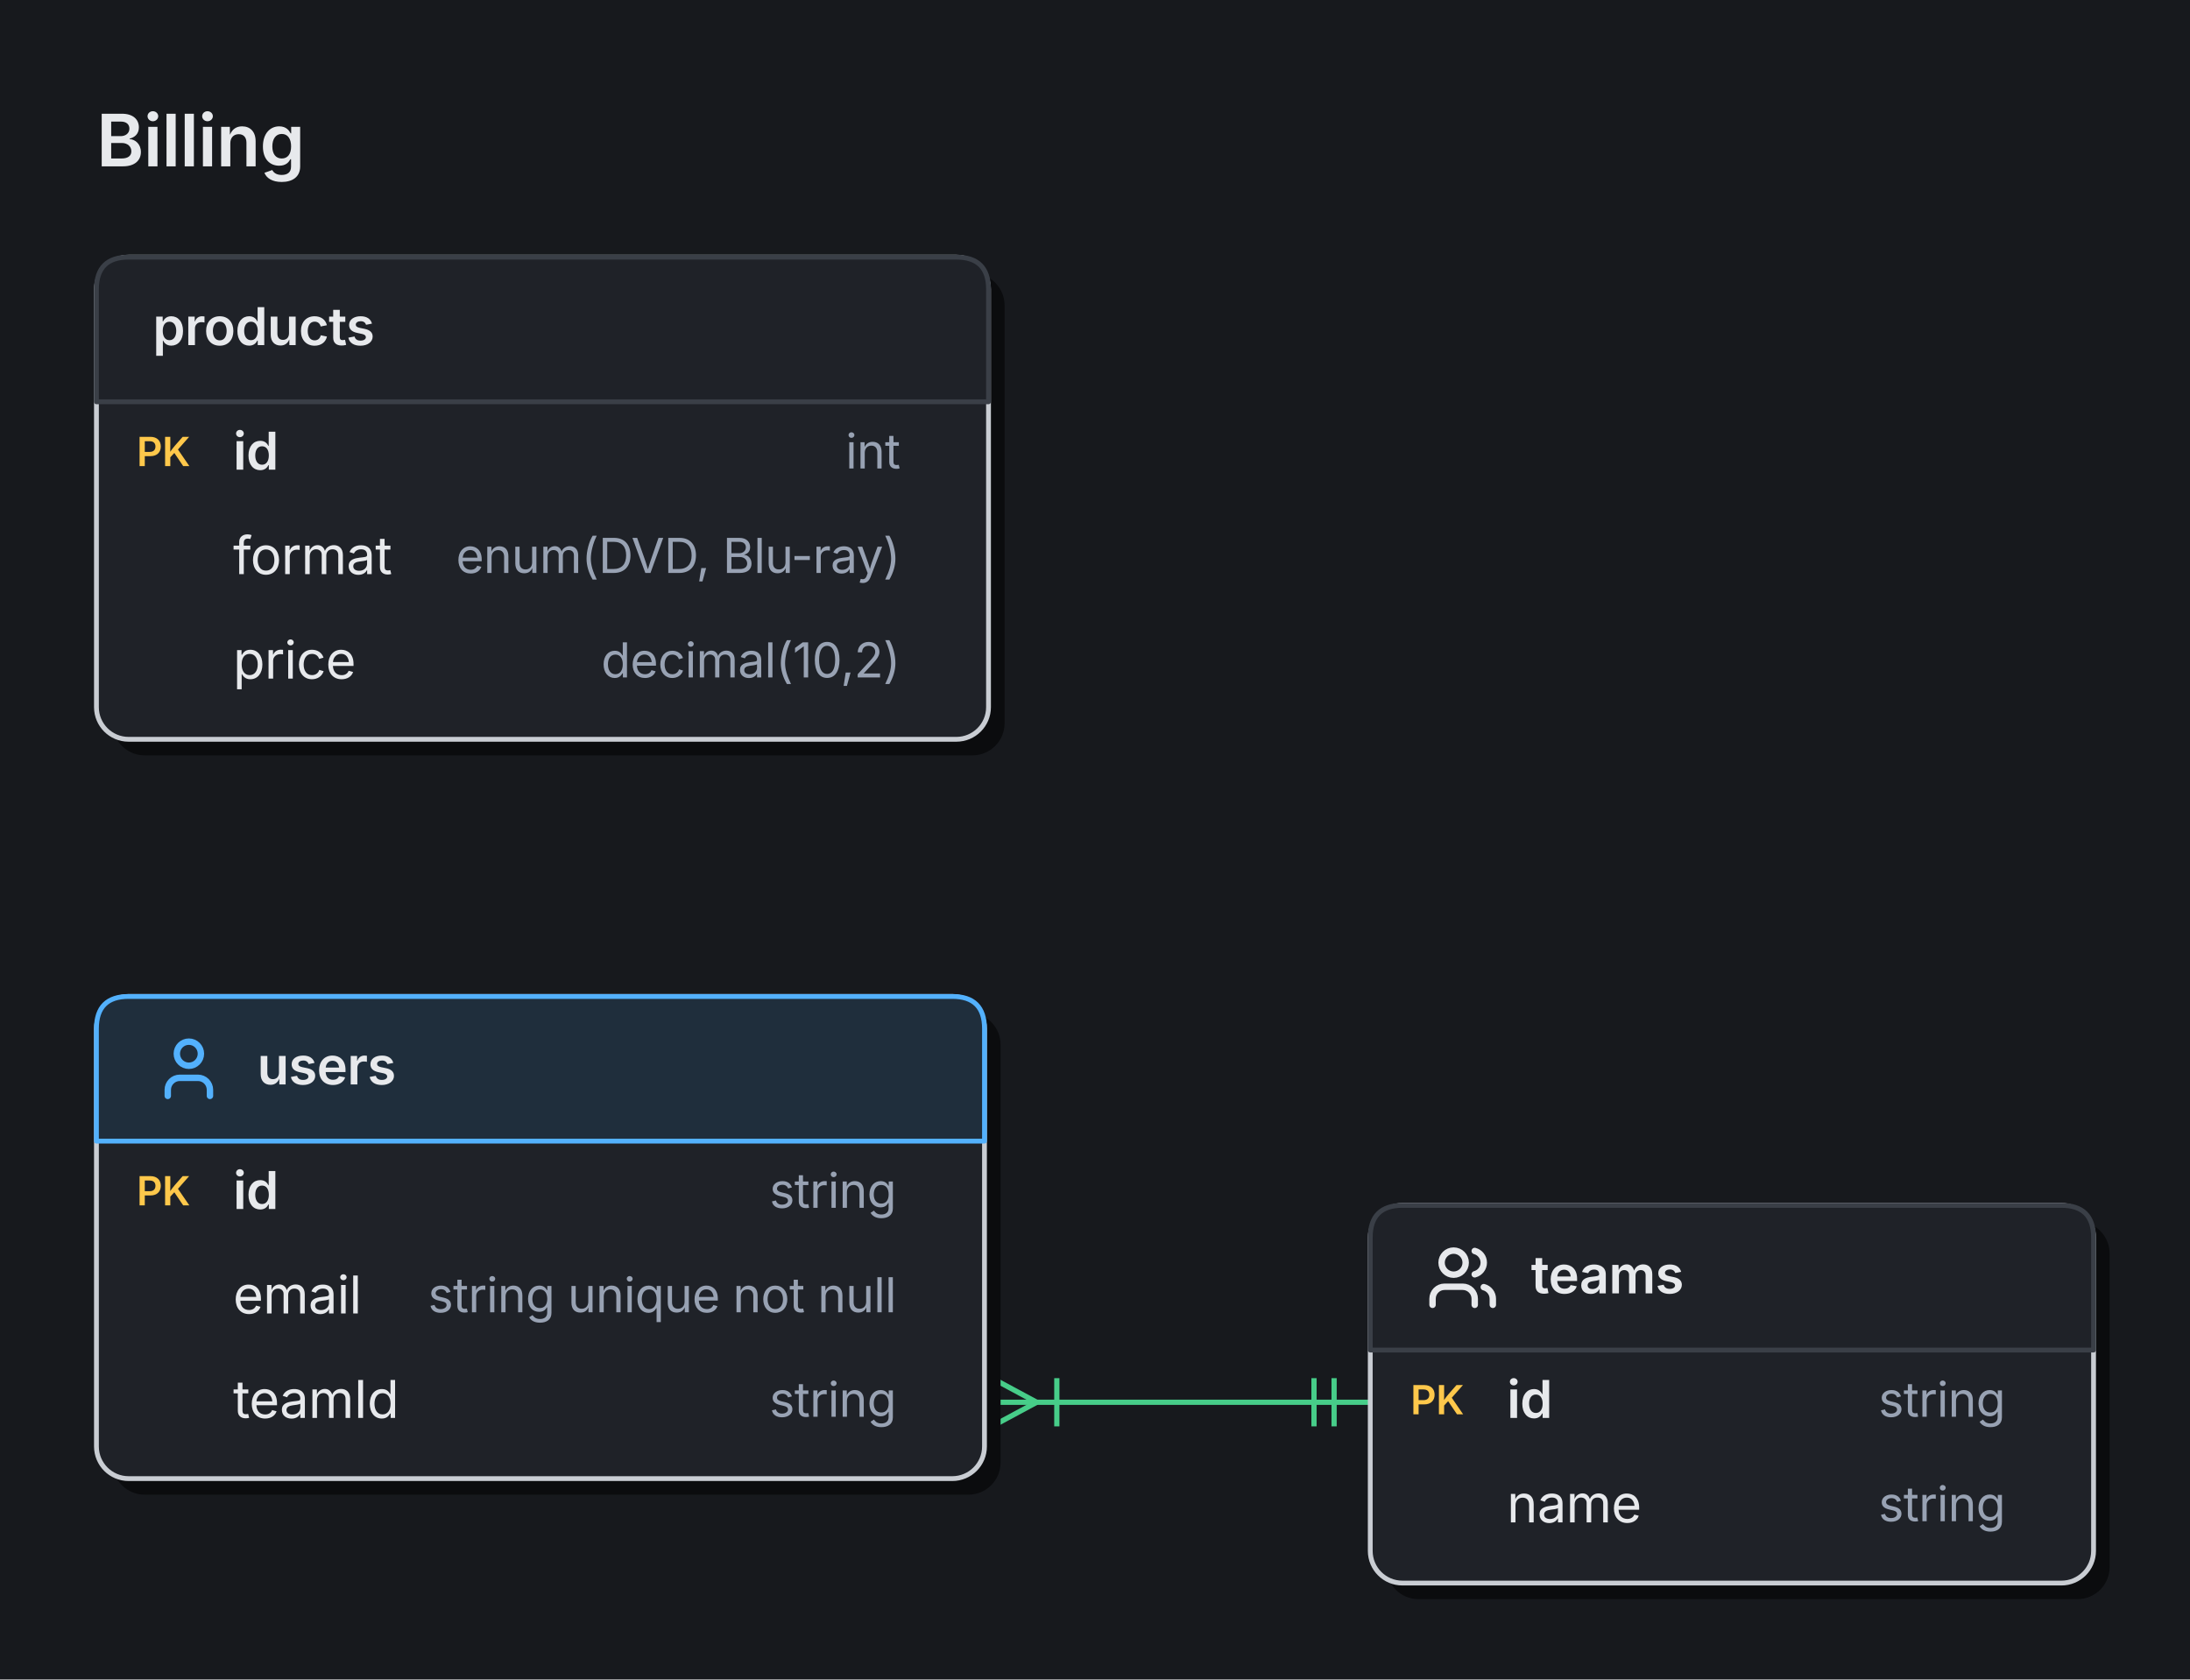
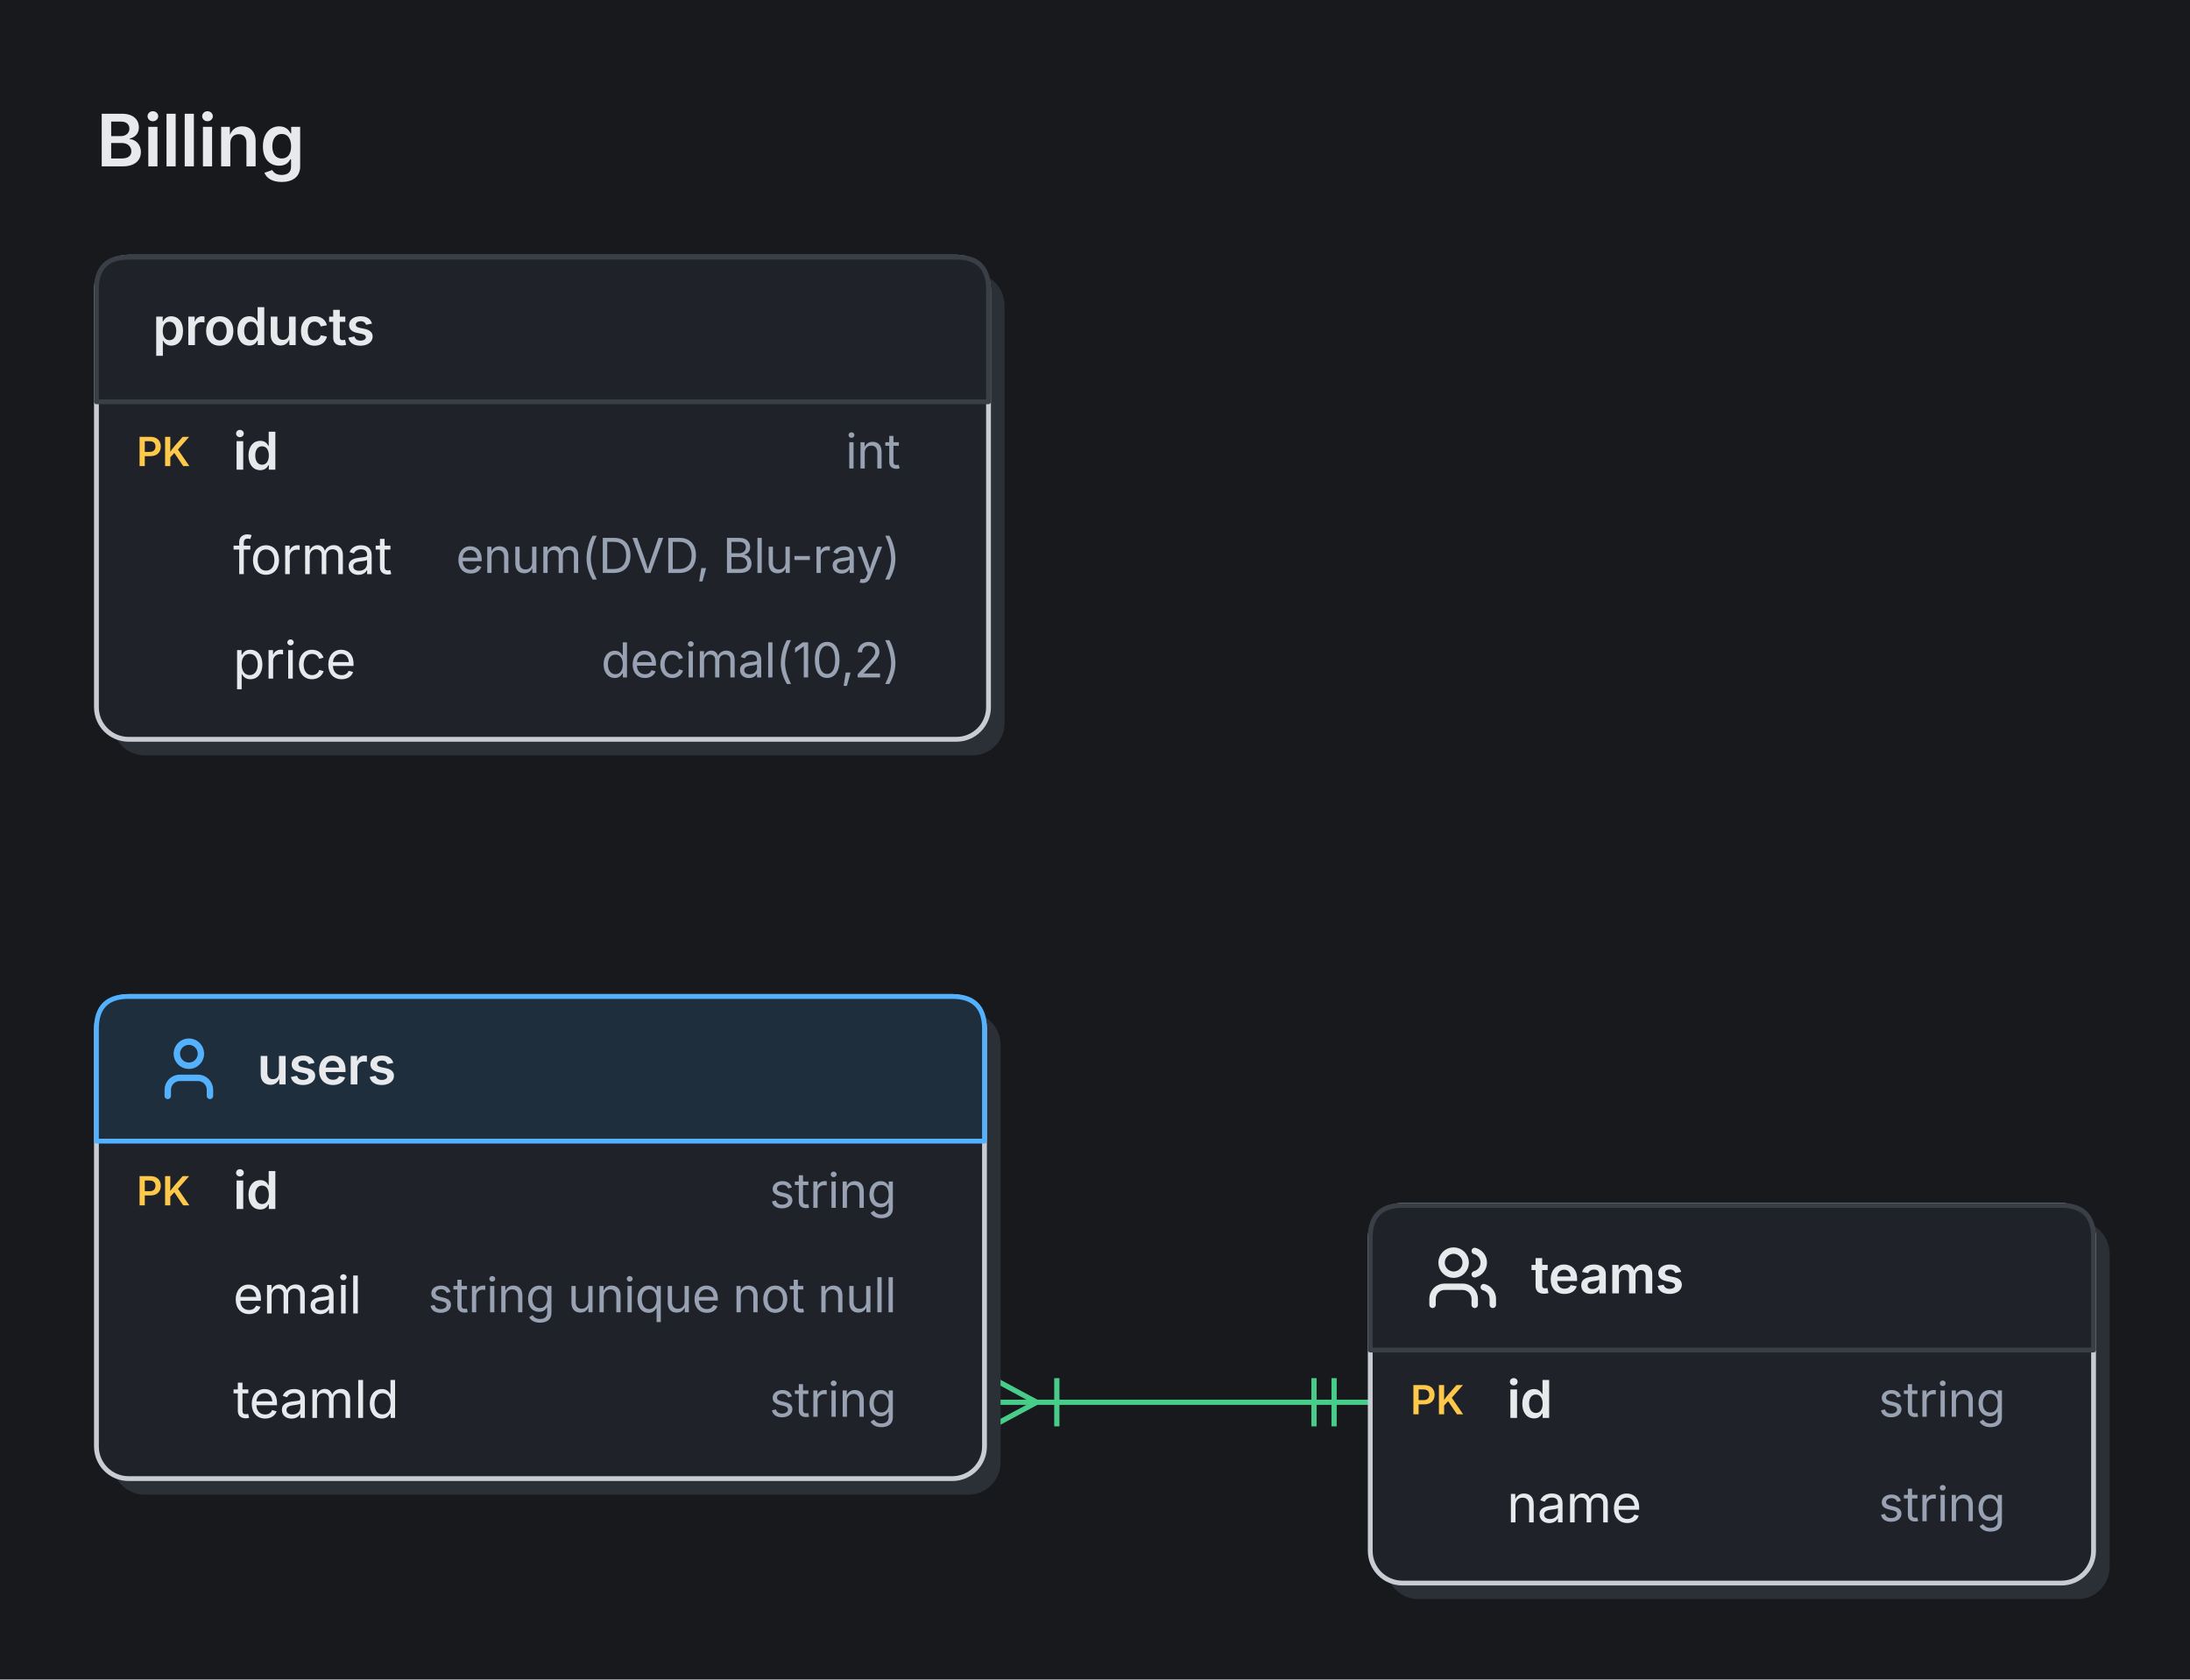
<svg xmlns="http://www.w3.org/2000/svg" width="545" height="418" viewBox="0 0 545 418" font-family="Inter, 'Inter var', system-ui, -apple-system, 'Segoe UI', 'Noto Sans KR', sans-serif" letter-spacing="-0.01em" data-diagram="erd" data-theme="dark">
  <rect width="545" height="418" fill="#17191d" />
  <g data-edge="r0">
    <path d="M245,349L341,349" fill="none" stroke="#47cd89" stroke-width="1.3" stroke-linecap="butt" stroke-linejoin="miter" />
    <path d="M258 349L245 356" stroke="#47cd89" stroke-width="1.3" fill="none" />
    <path d="M258 349L245 342" stroke="#47cd89" stroke-width="1.3" fill="none" />
    <path d="M263 355L263 343" stroke="#47cd89" stroke-width="1.3" fill="none" />
    <path d="M332 343L332 355" stroke="#47cd89" stroke-width="1.3" fill="none" />
    <path d="M327 343L327 355" stroke="#47cd89" stroke-width="1.3" fill="none" />
  </g>
  <g data-role="entity" data-id="users">
-     <rect x="28" y="252" width="221" height="120" rx="8" fill="#0b0c0e" stroke="none" />
+     <rect x="28" y="252" width="221" height="120" rx="8" fill="#2b2f36" stroke="none" />
    <rect x="24" y="248" width="221" height="120" rx="8" fill="#1f2228" stroke="#c9cdd3" stroke-width="1.2" stroke-linejoin="round" />
  </g>
  <g data-role="entity-header">
    <path d="M24 284V256Q24 248 32 248H237Q245 248 245 256V284Z" fill="#1f2e3c" stroke="#53b1fd" stroke-width="1.2" stroke-linejoin="round" />
  </g>
  <g data-icon="user" data-icon-set="lucide" transform="translate(38 257) scale(0.75)">
    <path d="M19 21v-2a4 4 0 0 0-4-4H9a4 4 0 0 0-4 4v2 M8 7a4 4 0 1 0 8 0a4 4 0 1 0 -8 0" fill="none" stroke="#53b1fd" stroke-width="2.13" stroke-linecap="round" stroke-linejoin="round" />
  </g>
  <text font-size="13" font-weight="600" fill="#e7e9ec" text-anchor="start" xml:space="preserve">
    <tspan x="64" y="269.9">users</tspan>
  </text>
  <text font-size="10" font-weight="600" fill="#fec84b" text-anchor="start" xml:space="preserve">
    <tspan x="34" y="300">PK</tspan>
  </text>
  <text font-size="13" font-weight="600" fill="#e7e9ec" text-anchor="start" xml:space="preserve">
    <tspan x="58" y="300.9">id</tspan>
  </text>
  <text font-size="12" fill="#98a2b3" text-anchor="end" xml:space="preserve">
    <tspan x="233" y="300.6">string</tspan>
  </text>
  <text font-size="13" fill="#e7e9ec" text-anchor="start" xml:space="preserve">
    <tspan x="58" y="326.9">email</tspan>
  </text>
  <text font-size="12" fill="#98a2b3" text-anchor="end" xml:space="preserve">
    <tspan x="233" y="326.6">string unique not null</tspan>
  </text>
  <text font-size="13" fill="#e7e9ec" text-anchor="start" xml:space="preserve">
    <tspan x="58" y="352.9">teamId</tspan>
  </text>
  <text font-size="12" fill="#98a2b3" text-anchor="end" xml:space="preserve">
    <tspan x="233" y="352.6">string</tspan>
  </text>
  <g data-role="entity" data-id="teams">
-     <rect x="345" y="304" width="180" height="94" rx="8" fill="#0b0c0e" stroke="none" />
+     <rect x="345" y="304" width="180" height="94" rx="8" fill="#2b2f36" stroke="none" />
    <rect x="341" y="300" width="180" height="94" rx="8" fill="#1f2228" stroke="#c9cdd3" stroke-width="1.2" stroke-linejoin="round" />
  </g>
  <g data-role="entity-header">
    <path d="M341 336V308Q341 300 349 300H513Q521 300 521 308V336Z" fill="#1f2228" stroke="#3a3f47" stroke-width="1.2" stroke-linejoin="round" />
  </g>
  <g data-icon="users" data-icon-set="lucide" transform="translate(355 309) scale(0.75)">
    <path d="M16 21v-2a4 4 0 0 0-4-4H6a4 4 0 0 0-4 4v2 M16 3.128a4 4 0 0 1 0 7.744 M22 21v-2a4 4 0 0 0-3-3.87 M5 7a4 4 0 1 0 8 0a4 4 0 1 0 -8 0" fill="none" stroke="#e7e9ec" stroke-width="2.13" stroke-linecap="round" stroke-linejoin="round" />
  </g>
  <text font-size="13" font-weight="600" fill="#e7e9ec" text-anchor="start" xml:space="preserve">
    <tspan x="381" y="321.9">teams</tspan>
  </text>
  <text font-size="10" font-weight="600" fill="#fec84b" text-anchor="start" xml:space="preserve">
    <tspan x="351" y="352">PK</tspan>
  </text>
  <text font-size="13" font-weight="600" fill="#e7e9ec" text-anchor="start" xml:space="preserve">
    <tspan x="375" y="352.9">id</tspan>
  </text>
  <text font-size="12" fill="#98a2b3" text-anchor="end" xml:space="preserve">
    <tspan x="509" y="352.6">string</tspan>
  </text>
  <text font-size="13" fill="#e7e9ec" text-anchor="start" xml:space="preserve">
    <tspan x="375" y="378.9">name</tspan>
  </text>
  <text font-size="12" fill="#98a2b3" text-anchor="end" xml:space="preserve">
    <tspan x="509" y="378.6">string</tspan>
  </text>
  <g data-role="entity" data-id="products">
-     <rect x="28" y="68" width="222" height="120" rx="8" fill="#0b0c0e" stroke="none" />
+     <rect x="28" y="68" width="222" height="120" rx="8" fill="#2b2f36" stroke="none" />
    <rect x="24" y="64" width="222" height="120" rx="8" fill="#1f2228" stroke="#c9cdd3" stroke-width="1.2" stroke-linejoin="round" />
  </g>
  <g data-role="entity-header">
    <path d="M24 100V72Q24 64 32 64H238Q246 64 246 72V100Z" fill="#1f2228" stroke="#3a3f47" stroke-width="1.2" stroke-linejoin="round" />
  </g>
  <text font-size="13" font-weight="600" fill="#e7e9ec" text-anchor="start" xml:space="preserve">
    <tspan x="38" y="85.9">products</tspan>
  </text>
  <text font-size="10" font-weight="600" fill="#fec84b" text-anchor="start" xml:space="preserve">
    <tspan x="34" y="116">PK</tspan>
  </text>
  <text font-size="13" font-weight="600" fill="#e7e9ec" text-anchor="start" xml:space="preserve">
    <tspan x="58" y="116.9">id</tspan>
  </text>
  <text font-size="12" fill="#98a2b3" text-anchor="end" xml:space="preserve">
    <tspan x="234" y="116.6">int</tspan>
  </text>
  <text font-size="13" fill="#e7e9ec" text-anchor="start" xml:space="preserve">
    <tspan x="58" y="142.9">format</tspan>
  </text>
  <text font-size="12" fill="#98a2b3" text-anchor="end" xml:space="preserve">
    <tspan x="234" y="142.6">enum(DVD, Blu-ray)</tspan>
  </text>
  <text font-size="13" fill="#e7e9ec" text-anchor="start" xml:space="preserve">
    <tspan x="58" y="168.9">price</tspan>
  </text>
  <text font-size="12" fill="#98a2b3" text-anchor="end" xml:space="preserve">
    <tspan x="234" y="168.6">decimal(10,2)</tspan>
  </text>
  <text font-size="18" font-weight="600" fill="#e7e9ec" text-anchor="start" xml:space="preserve">
    <tspan x="24" y="41.4">Billing</tspan>
  </text>
</svg>
